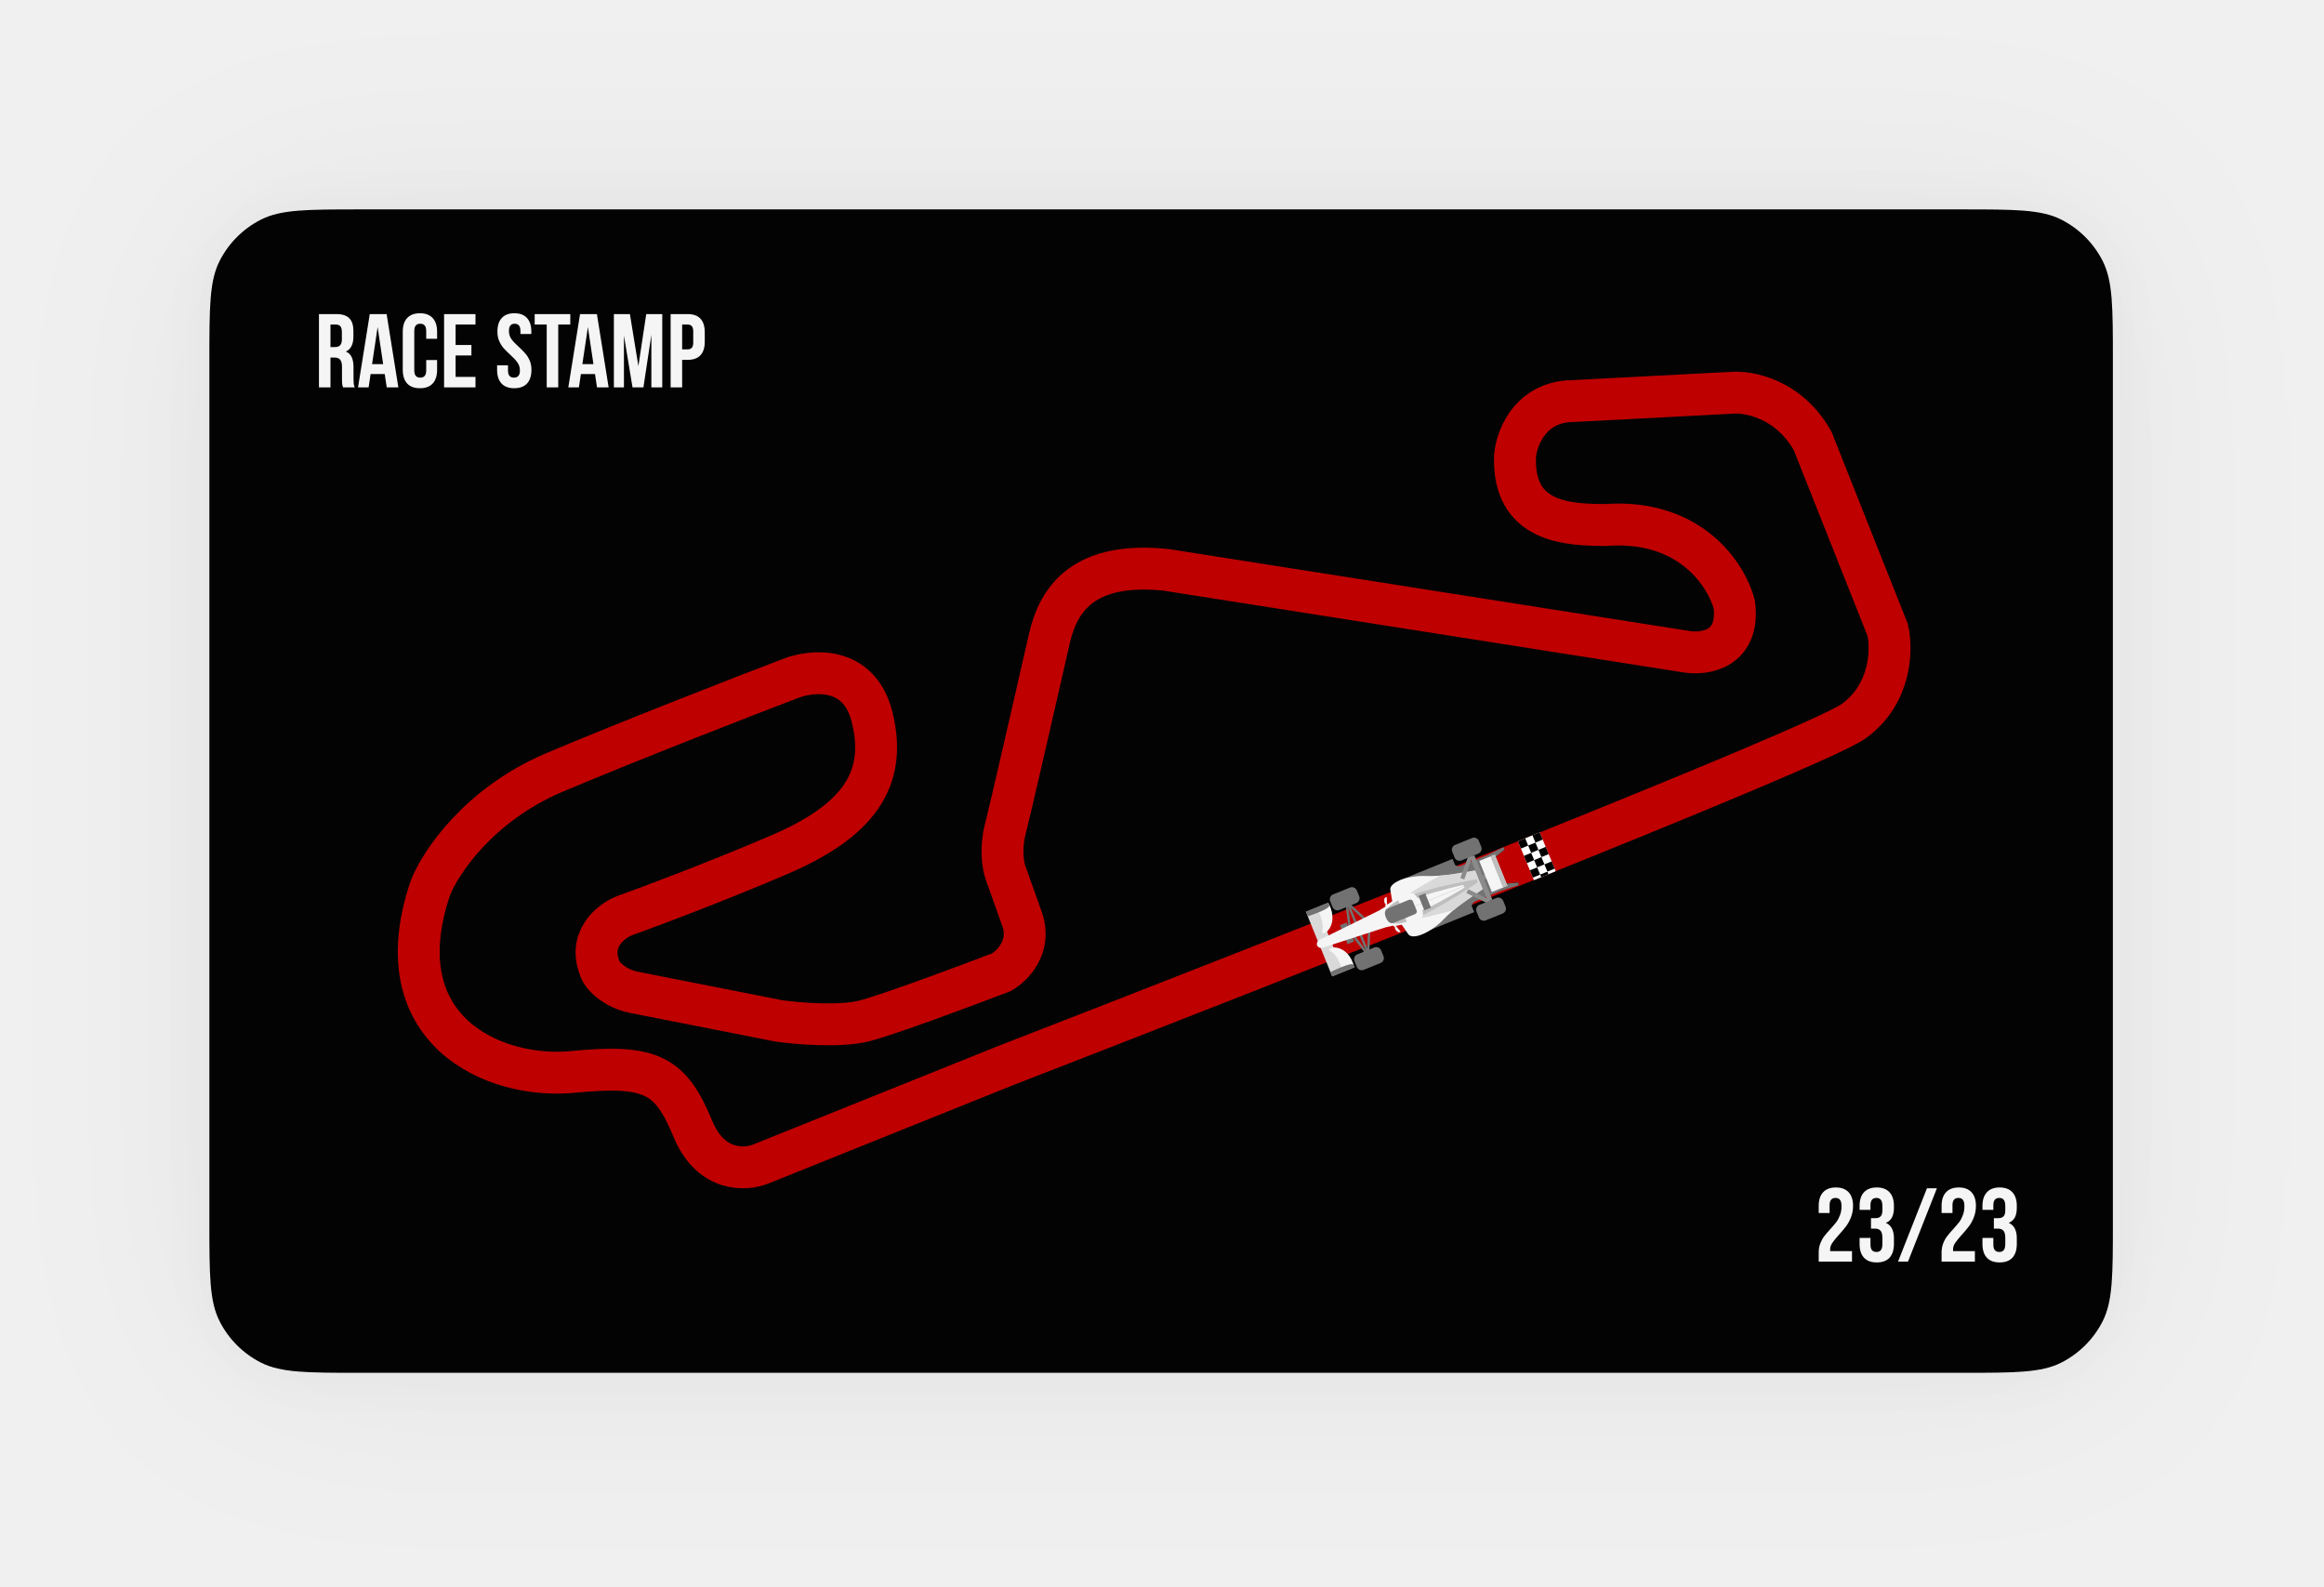
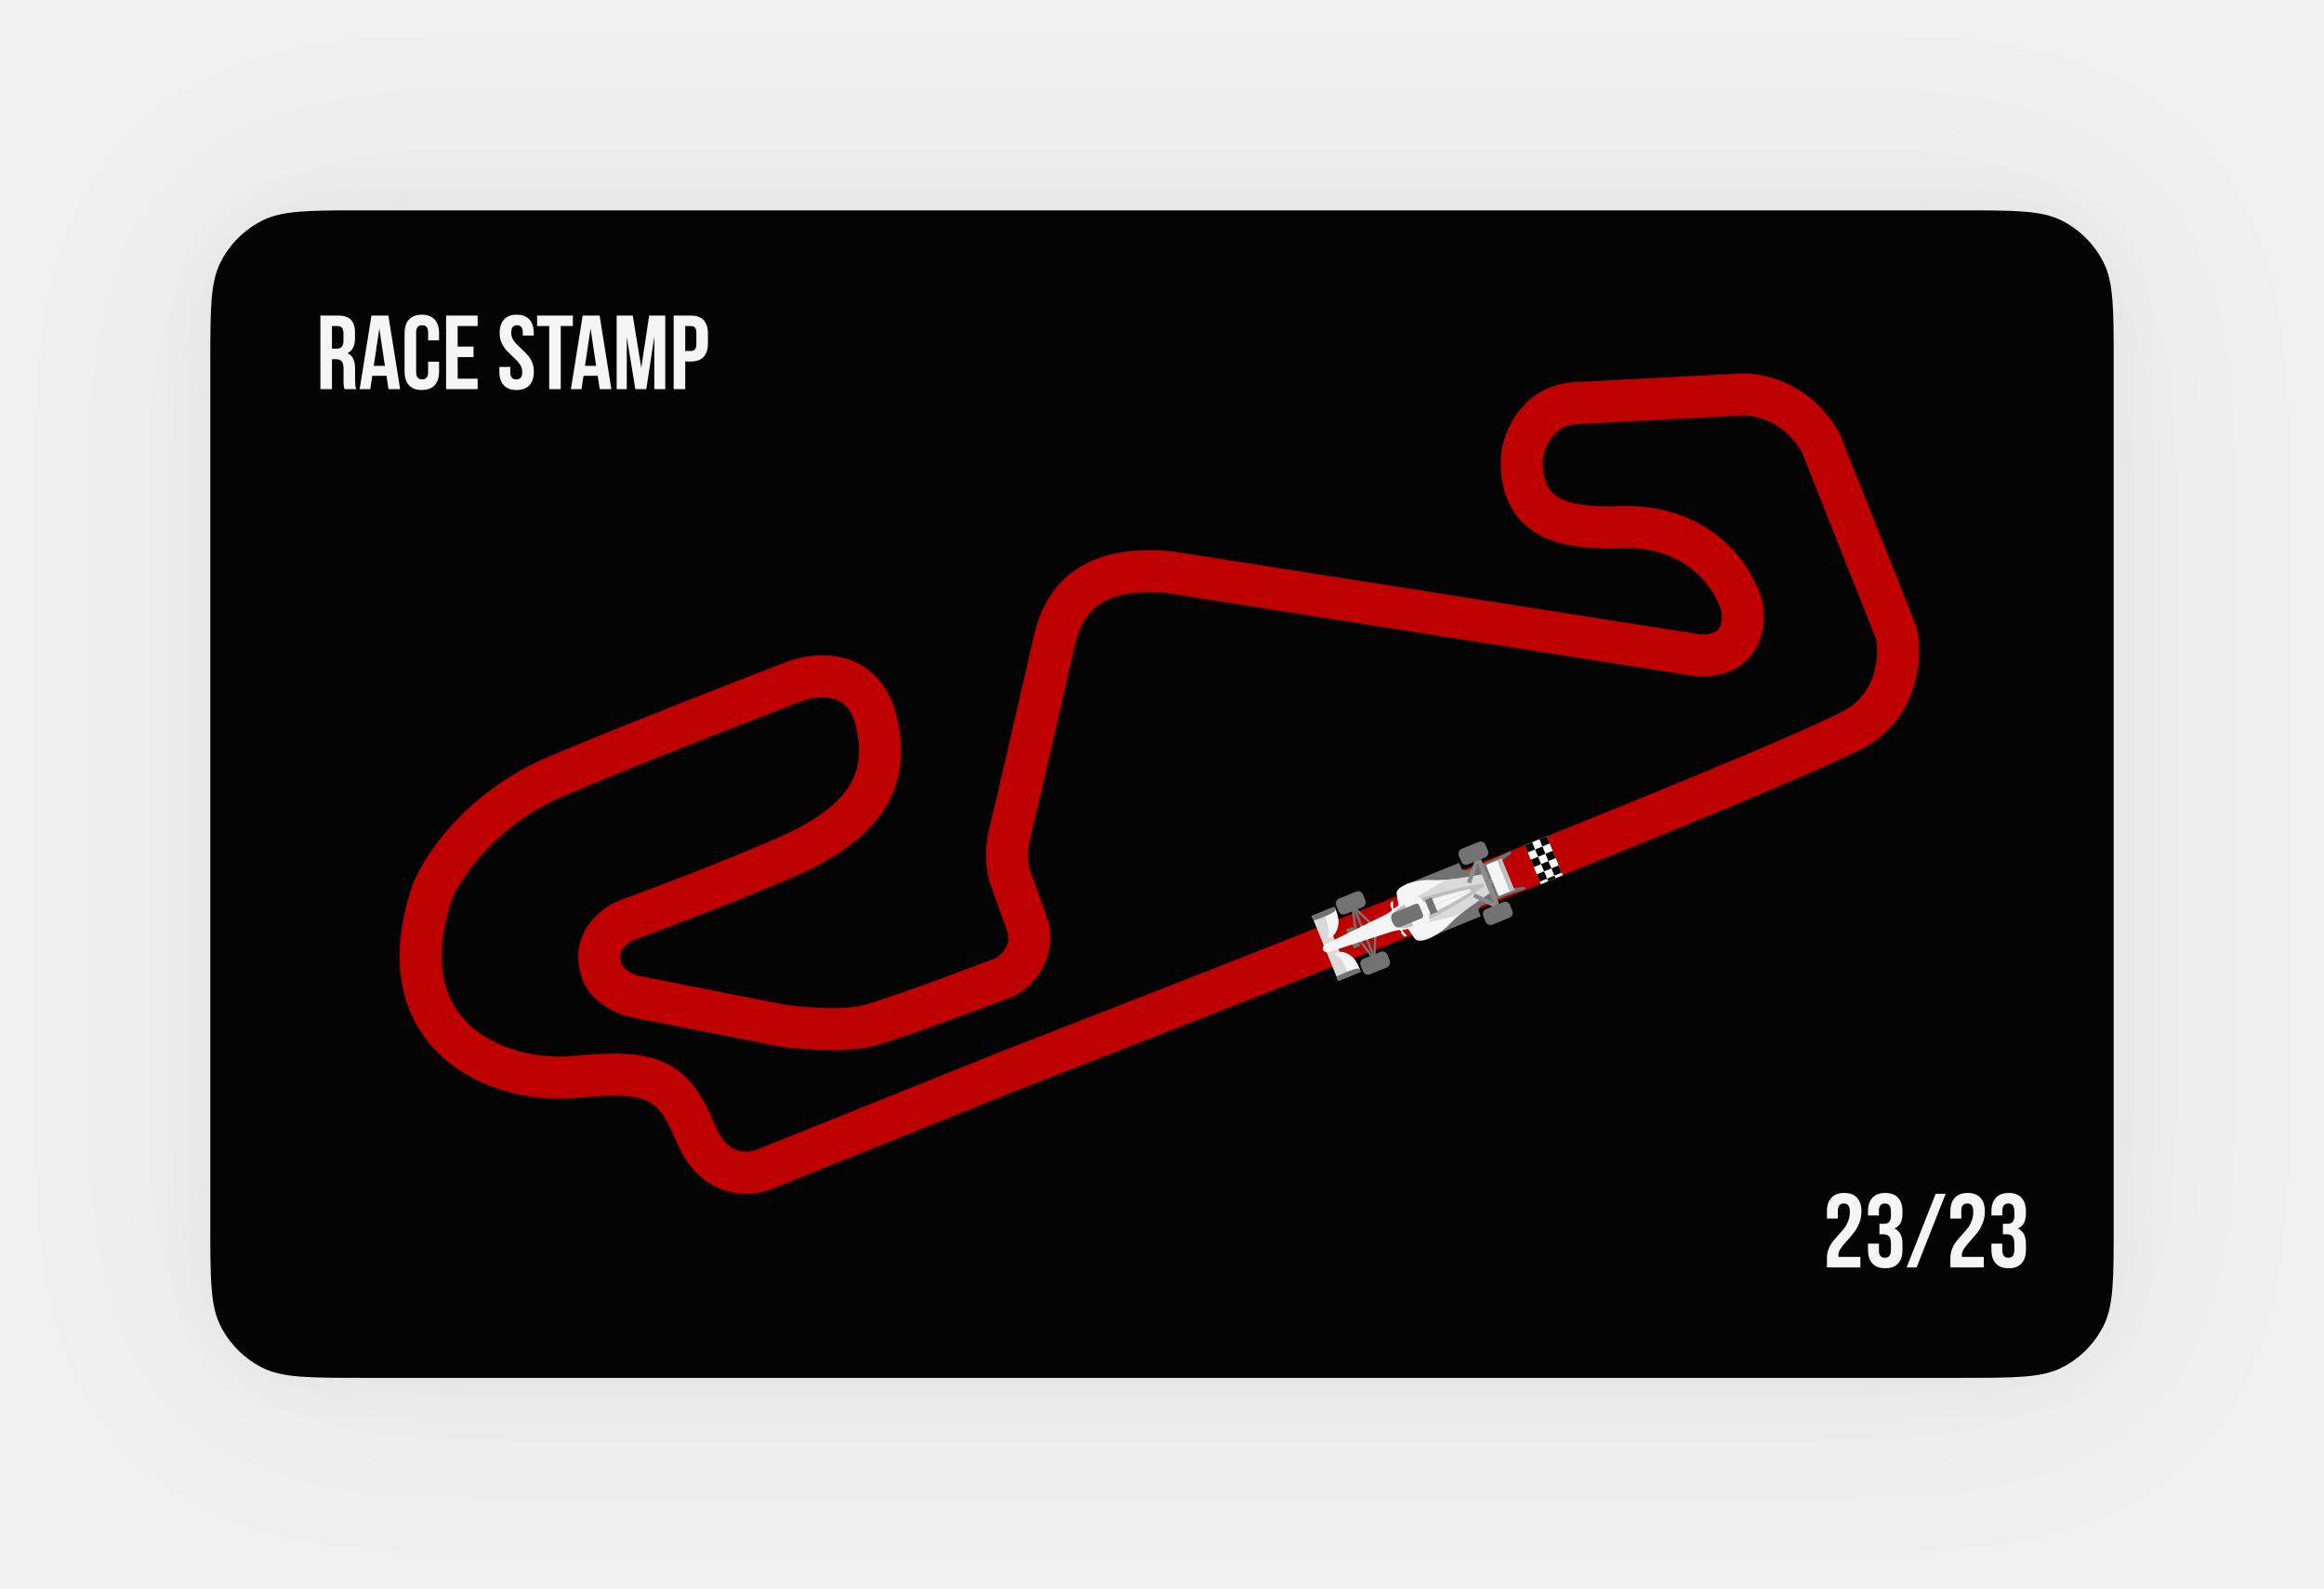
- <svg xmlns="http://www.w3.org/2000/svg" width="444" height="303" viewBox="0 0 444 303" fill="none">
+ <svg xmlns="http://www.w3.org/2000/svg" width="442" height="302" viewBox="0 0 442 302" fill="none">
  <g filter="url(#filter0_dd_715_35140)">
-     <path d="M40 68.8C40 58.719 40 53.679 41.962 49.828C43.688 46.441 46.441 43.688 49.828 41.962C53.679 40 58.719 40 68.8 40H374.867C384.948 40 389.988 40 393.839 41.962C397.225 43.688 399.979 46.441 401.705 49.828C403.667 53.679 403.667 58.719 403.667 68.8V233.45C403.667 243.531 403.667 248.571 401.705 252.422C399.979 255.809 397.225 258.562 393.839 260.288C389.988 262.25 384.948 262.25 374.867 262.25H68.8C58.719 262.25 53.679 262.25 49.828 260.288C46.441 258.562 43.688 255.809 41.962 252.422C40 248.571 40 243.531 40 233.45V68.8Z" fill="#030303" />
+     <path d="M40 68.8C40 58.719 40 53.679 41.962 49.828C43.688 46.441 46.441 43.688 49.828 41.962C53.679 40 58.719 40 68.8 40H373.2C383.281 40 388.321 40 392.172 41.962C395.559 43.688 398.312 46.441 400.038 49.828C402 53.679 402 58.719 402 68.8V233.2C402 243.281 402 248.321 400.038 252.172C398.312 255.559 395.559 258.312 392.172 260.038C388.321 262 383.281 262 373.2 262H68.8C58.719 262 53.679 262 49.828 260.038C46.441 258.312 43.688 255.559 41.962 252.172C40 248.321 40 243.281 40 233.2V68.8Z" fill="#030303" />
    <path d="M351.824 230.44C351.824 229.84 351.724 229.427 351.524 229.2C351.337 228.96 351.057 228.84 350.684 228.84C349.924 228.84 349.544 229.3 349.544 230.22V231.72H347.464V230.36C347.464 229.227 347.744 228.36 348.304 227.76C348.864 227.147 349.677 226.84 350.744 226.84C351.811 226.84 352.624 227.147 353.184 227.76C353.744 228.36 354.024 229.227 354.024 230.36C354.024 231.147 353.891 231.873 353.624 232.54C353.371 233.193 353.064 233.76 352.704 234.24C352.344 234.72 351.877 235.273 351.304 235.9C350.731 236.54 350.311 237.06 350.044 237.46C349.777 237.86 349.644 238.273 349.644 238.7C349.644 238.833 349.651 238.933 349.664 239H353.824V241H347.464V239.28C347.464 238.627 347.564 238.047 347.764 237.54C347.964 237.02 348.211 236.567 348.504 236.18C348.797 235.793 349.184 235.34 349.664 234.82C350.157 234.273 350.544 233.82 350.824 233.46C351.104 233.087 351.337 232.647 351.524 232.14C351.724 231.633 351.824 231.067 351.824 230.44ZM359.634 230.44C359.634 229.84 359.534 229.427 359.334 229.2C359.147 228.96 358.867 228.84 358.494 228.84C357.734 228.84 357.354 229.3 357.354 230.22V231.12H355.274V230.36C355.274 229.227 355.554 228.36 356.114 227.76C356.674 227.147 357.487 226.84 358.554 226.84C359.62 226.84 360.434 227.147 360.994 227.76C361.554 228.36 361.834 229.227 361.834 230.36V230.72C361.834 231.48 361.707 232.1 361.454 232.58C361.2 233.047 360.814 233.387 360.294 233.6C361.32 234.053 361.834 235.033 361.834 236.54V237.64C361.834 238.773 361.554 239.647 360.994 240.26C360.434 240.86 359.62 241.16 358.554 241.16C357.487 241.16 356.674 240.86 356.114 240.26C355.554 239.647 355.274 238.773 355.274 237.64V236.48H357.354V237.78C357.354 238.7 357.734 239.16 358.494 239.16C358.867 239.16 359.147 239.047 359.334 238.82C359.534 238.58 359.634 238.167 359.634 237.58V236.48C359.634 235.84 359.52 235.387 359.294 235.12C359.067 234.84 358.7 234.7 358.194 234.7H357.454V232.7H358.314C358.754 232.7 359.08 232.587 359.294 232.36C359.52 232.133 359.634 231.753 359.634 231.22V230.44ZM370.043 227L364.523 241H362.623L368.143 227H370.043ZM375.301 230.44C375.301 229.84 375.201 229.427 375.001 229.2C374.814 228.96 374.534 228.84 374.161 228.84C373.401 228.84 373.021 229.3 373.021 230.22V231.72H370.941V230.36C370.941 229.227 371.221 228.36 371.781 227.76C372.341 227.147 373.154 226.84 374.221 226.84C375.287 226.84 376.101 227.147 376.661 227.76C377.221 228.36 377.501 229.227 377.501 230.36C377.501 231.147 377.367 231.873 377.101 232.54C376.847 233.193 376.541 233.76 376.181 234.24C375.821 234.72 375.354 235.273 374.781 235.9C374.207 236.54 373.787 237.06 373.521 237.46C373.254 237.86 373.121 238.273 373.121 238.7C373.121 238.833 373.127 238.933 373.141 239H377.301V241H370.941V239.28C370.941 238.627 371.041 238.047 371.241 237.54C371.441 237.02 371.687 236.567 371.981 236.18C372.274 235.793 372.661 235.34 373.141 234.82C373.634 234.273 374.021 233.82 374.301 233.46C374.581 233.087 374.814 232.647 375.001 232.14C375.201 231.633 375.301 231.067 375.301 230.44ZM383.11 230.44C383.11 229.84 383.01 229.427 382.81 229.2C382.624 228.96 382.344 228.84 381.97 228.84C381.21 228.84 380.83 229.3 380.83 230.22V231.12H378.75V230.36C378.75 229.227 379.03 228.36 379.59 227.76C380.15 227.147 380.964 226.84 382.03 226.84C383.097 226.84 383.91 227.147 384.47 227.76C385.03 228.36 385.31 229.227 385.31 230.36V230.72C385.31 231.48 385.184 232.1 384.93 232.58C384.677 233.047 384.29 233.387 383.77 233.6C384.797 234.053 385.31 235.033 385.31 236.54V237.64C385.31 238.773 385.03 239.647 384.47 240.26C383.91 240.86 383.097 241.16 382.03 241.16C380.964 241.16 380.15 240.86 379.59 240.26C379.03 239.647 378.75 238.773 378.75 237.64V236.48H380.83V237.78C380.83 238.7 381.21 239.16 381.97 239.16C382.344 239.16 382.624 239.047 382.81 238.82C383.01 238.58 383.11 238.167 383.11 237.58V236.48C383.11 235.84 382.997 235.387 382.77 235.12C382.544 234.84 382.177 234.7 381.67 234.7H380.93V232.7H381.79C382.23 232.7 382.557 232.587 382.77 232.36C382.997 232.133 383.11 231.753 383.11 231.22V230.44Z" fill="#F5F5F6" />
    <path d="M65.537 74C65.457 73.773 65.403 73.56 65.377 73.36C65.35 73.16 65.337 72.8 65.337 72.28V70.08C65.337 69.44 65.223 68.987 64.997 68.72C64.77 68.44 64.403 68.3 63.897 68.3H63.137V74H60.937V60H64.257C65.39 60 66.217 60.267 66.737 60.8C67.257 61.32 67.517 62.127 67.517 63.22V64.32C67.517 65.76 67.037 66.707 66.077 67.16C66.597 67.373 66.97 67.733 67.197 68.24C67.423 68.733 67.537 69.367 67.537 70.14V72.3C67.537 72.7 67.55 73.027 67.577 73.28C67.603 73.52 67.67 73.76 67.777 74H65.537ZM63.137 66.3H63.997C64.437 66.3 64.763 66.187 64.977 65.96C65.203 65.733 65.317 65.353 65.317 64.82V63.44C65.317 62.933 65.223 62.567 65.037 62.34C64.863 62.113 64.583 62 64.197 62H63.137V66.3ZM73.884 74L73.504 71.46H70.804L70.424 74H68.404L70.644 60H73.864L76.104 74H73.884ZM73.204 69.56L72.144 62.48L71.084 69.56H73.204ZM83.508 70.64C83.508 71.773 83.228 72.647 82.668 73.26C82.108 73.86 81.295 74.16 80.228 74.16C79.162 74.16 78.348 73.86 77.788 73.26C77.228 72.647 76.948 71.773 76.948 70.64V63.36C76.948 62.227 77.228 61.36 77.788 60.76C78.348 60.147 79.162 59.84 80.228 59.84C81.295 59.84 82.108 60.147 82.668 60.76C83.228 61.36 83.508 62.227 83.508 63.36V64.72H81.428V63.22C81.428 62.3 81.048 61.84 80.288 61.84C79.528 61.84 79.148 62.3 79.148 63.22V70.78C79.148 71.687 79.528 72.14 80.288 72.14C81.048 72.14 81.428 71.687 81.428 70.78V68.78H83.508V70.64ZM90.063 65.9V67.9H87.043V72H90.843V74H84.843V60H90.843V62H87.043V65.9H90.063ZM95.032 63.36C95.032 62.227 95.305 61.36 95.852 60.76C96.398 60.147 97.205 59.84 98.272 59.84C99.338 59.84 100.145 60.147 100.692 60.76C101.238 61.36 101.512 62.227 101.512 63.36V63.8H99.432V63.22C99.432 62.74 99.338 62.393 99.152 62.18C98.965 61.953 98.692 61.84 98.332 61.84C97.972 61.84 97.698 61.953 97.512 62.18C97.325 62.393 97.232 62.74 97.232 63.22C97.232 63.807 97.385 64.32 97.692 64.76C98.012 65.2 98.485 65.7 99.112 66.26C99.632 66.74 100.052 67.167 100.372 67.54C100.692 67.9 100.965 68.34 101.192 68.86C101.418 69.38 101.532 69.973 101.532 70.64C101.532 71.773 101.252 72.647 100.692 73.26C100.132 73.86 99.318 74.16 98.252 74.16C97.185 74.16 96.372 73.86 95.812 73.26C95.252 72.647 94.972 71.773 94.972 70.64V69.78H97.052V70.78C97.052 71.687 97.432 72.14 98.192 72.14C98.952 72.14 99.332 71.687 99.332 70.78C99.332 70.193 99.172 69.68 98.852 69.24C98.545 68.8 98.078 68.3 97.452 67.74C96.932 67.26 96.512 66.84 96.192 66.48C95.872 66.107 95.598 65.66 95.372 65.14C95.145 64.62 95.032 64.027 95.032 63.36ZM108.952 60V62H106.652V74H104.452V62H102.152V60H108.952ZM114.059 74L113.679 71.46H110.979L110.599 74H108.579L110.819 60H114.039L116.279 74H114.059ZM113.379 69.56L112.319 62.48L111.259 69.56H113.379ZM123.464 60H126.524V74H124.444V63.96L122.924 74H120.844L119.204 64.1V74H117.284V60H120.344L121.964 69.94L123.464 60ZM131.364 60C132.458 60 133.278 60.293 133.824 60.88C134.371 61.467 134.644 62.327 134.644 63.46V65.28C134.644 66.413 134.371 67.273 133.824 67.86C133.278 68.447 132.458 68.74 131.364 68.74H130.324V74H128.124V60H131.364ZM130.324 66.74H131.364C131.724 66.74 131.991 66.64 132.164 66.44C132.351 66.24 132.444 65.9 132.444 65.42V63.32C132.444 62.84 132.351 62.5 132.164 62.3C131.991 62.1 131.724 62 131.364 62H130.324V66.74Z" fill="#F5F5F6" />
    <path d="M192.05 203.588L145.423 222.33C142.512 223.56 135.831 223.953 132.397 215.689C128.105 205.359 124.552 203.293 109.454 204.768C94.356 206.244 73.04 196.799 82.218 169.645C84.093 164.824 91.484 153.647 106.049 147.508C120.614 141.369 142.019 133.046 150.9 129.651C155.094 127.979 164.103 127.083 166.59 136.883C169.699 149.132 163.63 156.954 148.828 163.299C136.986 168.376 124.157 173.187 119.223 174.958C116.559 176.04 111.97 179.71 114.93 185.731C115.523 186.715 117.595 188.86 121.147 189.568C124.7 190.276 141.081 193.503 148.828 195.028C152.331 195.52 160.492 196.209 165.11 195.028C169.728 193.848 184.501 188.338 191.31 185.731C193.382 184.55 197.083 180.89 195.307 175.696L192.05 166.546C191.656 165.365 191.103 162.089 192.05 158.429C192.998 154.769 198.07 132.603 200.487 121.977C202.278 114.108 207.296 107.308 222.691 108.843L322.162 124.487C325.665 125.077 332.405 124.103 331.339 115.484C329.908 109.926 322.991 99.103 306.768 100.284C299.366 100.284 288.975 99.782 289.449 87.15C289.696 83.952 292.025 77.38 299.366 76.671L330.599 75.048C333.905 74.704 341.671 76.052 346.29 84.198L360.648 120.354C361.487 123.994 361.358 132.574 354.135 137.768C346.911 142.963 243.069 183.812 192.05 203.588Z" stroke-width="8" stroke="#BF0000" />
    <g clip-path="url(#clip0_715_35140)">
      <g clip-path="url(#clip1_715_35140)">
        <rect width="6" height="24" transform="translate(290 160.715) rotate(-22.4086)" fill="white" />
        <rect width="1.5" height="1.5" transform="translate(290 160.715) rotate(-22.4086)" fill="black" />
        <rect width="1.5" height="1.5" transform="translate(291.145 163.488) rotate(-22.4086)" fill="black" />
        <rect width="1.5" height="1.5" transform="translate(292.287 166.262) rotate(-22.4086)" fill="black" />
        <rect width="1.5" height="1.5" transform="translate(291.959 161.53) rotate(-22.4086)" fill="black" />
        <rect width="1.5" height="1.5" transform="translate(293.102 164.303) rotate(-22.4086)" fill="black" />
        <rect width="1.5" height="1.5" transform="translate(294.246 167.077) rotate(-22.4086)" fill="black" />
        <rect width="1.5" height="1.5" transform="translate(292.773 159.571) rotate(-22.4086)" fill="black" />
        <rect width="1.5" height="1.5" transform="translate(293.918 162.345) rotate(-22.4086)" fill="black" />
        <rect width="1.5" height="1.5" transform="translate(295.061 165.119) rotate(-22.4086)" fill="black" />
        <rect width="1.5" height="1.5" transform="translate(296.203 167.891) rotate(-22.4086)" fill="black" />
        <rect width="1.5" height="1.5" transform="translate(294.732 160.386) rotate(-22.4086)" fill="black" />
        <rect width="1.5" height="1.5" transform="translate(295.875 163.16) rotate(-22.4086)" fill="black" />
        <rect width="1.5" height="1.5" transform="translate(297.02 165.932) rotate(-22.4086)" fill="black" />
      </g>
    </g>
    <rect x="257.266" y="176.232" width="3.889" height="1.373" transform="rotate(67.9198 257.266 176.232)" fill="#727272" />
    <rect x="257.756" y="172.578" width="4.118" height="0.458" transform="rotate(67.9198 257.756 172.578)" fill="#727272" />
    <rect x="257.969" y="172.675" width="3.977" height="0.458" transform="rotate(43.0688 257.969 172.675)" fill="#727272" />
    <rect width="3.977" height="0.458" transform="matrix(0.124423 0.992229 0.992229 -0.124423 257.094 172.942)" fill="#727272" />
    <rect width="4.118" height="0.458" transform="matrix(-0.375904 -0.926659 -0.926659 0.375904 261.541 181.904)" fill="#727272" />
    <rect width="3.977" height="0.458" transform="matrix(0.0483407 -0.998831 -0.998831 -0.0483407 261.623 181.685)" fill="#727272" />
    <rect x="260.809" y="182.101" width="3.977" height="0.458" transform="rotate(-127.013 260.809 182.101)" fill="#727272" />
    <path d="M249.823 174.315L253.639 172.768C254.909 175.412 253.844 177.128 253.153 177.655L253.927 179.563L252.231 180.251L249.823 174.315Z" fill="#D9D9DA" stroke-width="0.5" stroke="#D9D9DA" />
    <path d="M252.813 178.038C253.317 176.846 252.471 174.556 252.027 173.666L253.723 172.978C254.993 175.623 253.928 177.339 253.237 177.866L252.813 178.038Z" fill="#F5F5F6" stroke-width="0.5" stroke-linejoin="round" stroke="#F5F5F6" />
    <path d="M249.821 174.314L253.637 172.767L253.723 172.979C253.521 173.455 251.152 174.35 249.993 174.738L249.821 174.314Z" fill="#727272" stroke-width="0.5" stroke="#727272" />
    <path d="M254.651 186.181L258.454 184.639C257.522 181.857 255.568 181.366 254.707 181.468L253.933 179.56L252.243 180.246L254.651 186.181Z" fill="#D9D9DA" stroke-width="0.5" stroke="#D9D9DA" />
    <path d="M254.203 181.424C255.373 181.885 256.312 183.999 256.595 184.897L258.282 184.213C257.408 181.574 255.48 181.14 254.625 181.253L254.203 181.424Z" fill="#F5F5F6" stroke-width="0.5" stroke-linejoin="round" stroke="#F5F5F6" />
    <path d="M254.651 186.181L258.467 184.633L258.39 184.445C257.929 184.282 255.604 185.283 254.498 185.805L254.651 186.181Z" fill="#727272" stroke-width="0.5" stroke="#727272" />
    <path d="M279.26 165.336L287.315 162.068C285.619 162.756 285 163.665 284.903 164.034L285.935 166.578L269.4 173.285L267.336 168.197L277.512 164.07L277.942 165.13C278.061 165.424 278.624 165.594 279.26 165.336Z" fill="#727272" />
    <path d="M287.316 162.068L284.905 164.034" stroke-width="0.5" stroke="black" />
    <path d="M284.647 163.398L284.905 164.034L287.316 162.068L284.647 163.398Z" fill="#727272" stroke-width="0.5" stroke="#727272" />
    <path d="M282.011 172.117L290.066 168.849C288.37 169.537 287.293 169.316 286.966 169.119L285.934 166.575L269.4 173.283L271.463 178.37L281.639 174.243L281.209 173.183C281.089 172.889 281.375 172.375 282.011 172.117Z" fill="#727272" />
    <path d="M290.066 168.849L286.967 169.119" stroke-width="0.5" stroke="black" />
    <path d="M287.225 169.755L286.967 169.119L290.066 168.849L287.225 169.755Z" fill="#727272" stroke-width="0.5" stroke="#727272" />
    <path d="M272.421 167.339C275.038 167.463 279.852 166.793 281.932 166.443L282.62 168.139L251.671 180.694C251.395 180.016 251.892 179.617 252.175 179.502L263.49 173.925L264.676 173.197L264.716 172.687C264.477 172.586 264.444 172.221 264.458 172.051C264.421 171.474 264.752 171.356 264.922 171.369L265.014 172.813L265.988 172.171L265.638 170.091C265.248 168.521 269.149 167.185 272.421 167.339Z" fill="#F5F5F6" />
    <path d="M275.782 175.632C277.574 173.72 281.494 170.846 283.23 169.648L282.542 167.952L251.592 180.507C251.868 181.185 252.502 181.126 252.784 181.011L264.787 177.129L266.145 176.825L266.529 177.163C266.428 177.402 266.659 177.687 266.787 177.799C267.163 178.239 267.482 178.093 267.595 177.965L266.655 176.865L267.801 176.647L268.999 178.383C269.813 179.781 273.543 178.021 275.782 175.632Z" fill="#F5F5F6" />
    <path d="M281.856 166.257L282.63 168.165L265.459 175.131L264.943 173.859C265.346 172.905 271.787 169.025 275.106 167.267C276.092 167.262 280.087 166.563 281.856 166.257Z" fill="#D9D9DA" />
    <path d="M283.318 169.86L282.544 167.953L265.373 174.918L265.889 176.19C266.843 176.593 274.167 174.889 277.772 173.838C278.483 173.155 281.836 170.873 283.318 169.86Z" fill="#D9D9DA" />
    <path d="M282.343 168.531C280.25 169.979 276.943 172.107 273.825 173.789C272.267 174.63 270.749 175.362 269.451 175.842C268.801 176.082 268.2 176.26 267.673 176.356C267.15 176.452 266.677 176.471 266.295 176.372L266.174 176.34L265.698 175.168L265.697 175.168L265.076 173.637L265.141 173.529C265.346 173.192 265.698 172.876 266.14 172.581C266.585 172.282 267.141 171.992 267.774 171.711C269.04 171.15 270.639 170.619 272.342 170.136C275.75 169.171 279.606 168.394 282.116 167.974L282.197 168.26L282.343 168.531Z" fill="#BEBEBF" />
    <path d="M279.669 169.342L279.784 169.575C278.559 170.313 276.678 171.41 275.019 172.298C274.19 172.742 273.411 173.137 272.796 173.409C272.489 173.544 272.215 173.653 271.995 173.721C271.911 173.747 271.83 173.766 271.756 173.781L271.818 174.352C271.85 174.537 271.878 174.79 271.795 175.04C271.704 175.315 271.492 175.548 271.118 175.7L269.208 176.472L268.977 176.566L267.882 173.867L267.885 173.865L267.973 174.081L279.652 169.343L279.645 169.321L279.629 169.289L267.952 174.026L266.946 171.543L267.177 171.449L269.085 170.673C269.46 170.521 269.774 170.541 270.031 170.674C270.264 170.796 270.42 170.998 270.526 171.152L270.879 171.605C270.943 171.564 271.014 171.522 271.093 171.482C271.299 171.377 271.57 171.264 271.885 171.148C272.516 170.914 273.349 170.655 274.253 170.396C276.063 169.877 278.176 169.353 279.569 169.03L279.669 169.342Z" fill="#F5F5F6" />
    <path d="M271.673 172.804L271.002 171.15L272.273 170.635L272.944 172.288L271.673 172.804ZM272.121 173.908L271.673 172.805L272.944 172.289L273.392 173.392L272.121 173.908Z" fill="#727272" />
    <path d="M264.775 175.284C264.328 174.182 264.782 173.677 265.065 173.563L269.092 171.929C269.6 171.723 269.852 171.977 269.914 172.13L270.286 173.048L264.775 175.284ZM270.662 173.967C270.724 174.12 270.721 174.478 270.212 174.684L266.185 176.318C265.902 176.433 265.225 176.386 264.778 175.284L270.29 173.048L270.662 173.967Z" fill="#727272" />
    <rect x="263.488" y="180.618" width="3.203" height="5.49" rx="1" transform="rotate(67.9198 263.488 180.618)" fill="#727272" />
    <rect x="258.844" y="169.173" width="3.203" height="5.49" rx="1" transform="rotate(67.9198 258.844 169.173)" fill="#727272" />
    <rect x="281.344" y="163.583" width="4.695" height="0.798" transform="rotate(109.895 281.344 163.583)" fill="#8B8B8B" />
    <rect x="281.674" y="163.377" width="4.575" height="0.915" transform="rotate(67.9198 281.674 163.377)" fill="#8B8B8B" />
    <rect x="284.07" y="166.849" width="0.458" height="1.83" transform="rotate(67.9198 284.07 166.849)" fill="#8B8B8B" />
    <rect width="4.695" height="0.798" transform="matrix(-0.899221 -0.437495 -0.437495 0.899221 284.73 171.93)" fill="#8B8B8B" />
    <rect width="4.575" height="0.915" transform="matrix(-0.375904 -0.926659 -0.926659 0.375904 285.109 171.848)" fill="#8B8B8B" />
    <rect width="0.458" height="1.83" transform="matrix(-0.375904 -0.926659 -0.926659 0.375904 284.41 167.688)" fill="#8B8B8B" />
    <rect x="282.164" y="159.712" width="3.203" height="5.49" rx="1" transform="rotate(67.9198 282.164 159.712)" fill="#727272" />
    <rect x="285.578" y="163.264" width="6.405" height="3.203" transform="rotate(67.9198 285.578 163.264)" fill="#F5F5F6" />
    <rect x="285.578" y="163.264" width="6.405" height="0.915" transform="rotate(67.9198 285.578 163.264)" fill="#BEBEBF" />
    <rect x="286.809" y="171.162" width="3.203" height="5.49" rx="1" transform="rotate(67.9198 286.809 171.162)" fill="#727272" />
  </g>
  <defs>
-     <filter id="filter0_dd_715_35140" x="0" y="0" width="443.666" height="302.25" filterUnits="userSpaceOnUse" color-interpolation-filters="sRGB">
+     <filter id="filter0_dd_715_35140" x="0" y="0" width="442" height="302" filterUnits="userSpaceOnUse" color-interpolation-filters="sRGB">
      <feFlood flood-opacity="0" result="BackgroundImageFix" />
      <feColorMatrix in="SourceAlpha" type="matrix" values="0 0 0 0 0 0 0 0 0 0 0 0 0 0 0 0 0 0 127 0" result="hardAlpha" />
      <feOffset />
      <feGaussianBlur stdDeviation="20" />
      <feComposite in2="hardAlpha" operator="out" />
      <feColorMatrix type="matrix" values="0 0 0 0 0.012 0 0 0 0 0.012 0 0 0 0 0.012 0 0 0 0.05 0" />
      <feBlend mode="normal" in2="BackgroundImageFix" result="effect1_dropShadow_715_35140" />
      <feColorMatrix in="SourceAlpha" type="matrix" values="0 0 0 0 0 0 0 0 0 0 0 0 0 0 0 0 0 0 127 0" result="hardAlpha" />
      <feOffset />
      <feGaussianBlur stdDeviation="5" />
      <feComposite in2="hardAlpha" operator="out" />
      <feColorMatrix type="matrix" values="0 0 0 0 0.012 0 0 0 0 0.012 0 0 0 0 0.012 0 0 0 0.03 0" />
      <feBlend mode="normal" in2="effect1_dropShadow_715_35140" result="effect2_dropShadow_715_35140" />
      <feBlend mode="normal" in="SourceGraphic" in2="effect2_dropShadow_715_35140" result="shape" />
    </filter>
    <clipPath id="clip0_715_35140">
      <rect width="4.5" height="8.03" fill="white" transform="translate(290 160.715) rotate(-22.4086)" />
    </clipPath>
    <clipPath id="clip1_715_35140">
      <rect width="6" height="24" fill="white" transform="translate(290 160.715) rotate(-22.4086)" />
    </clipPath>
  </defs>
</svg>
